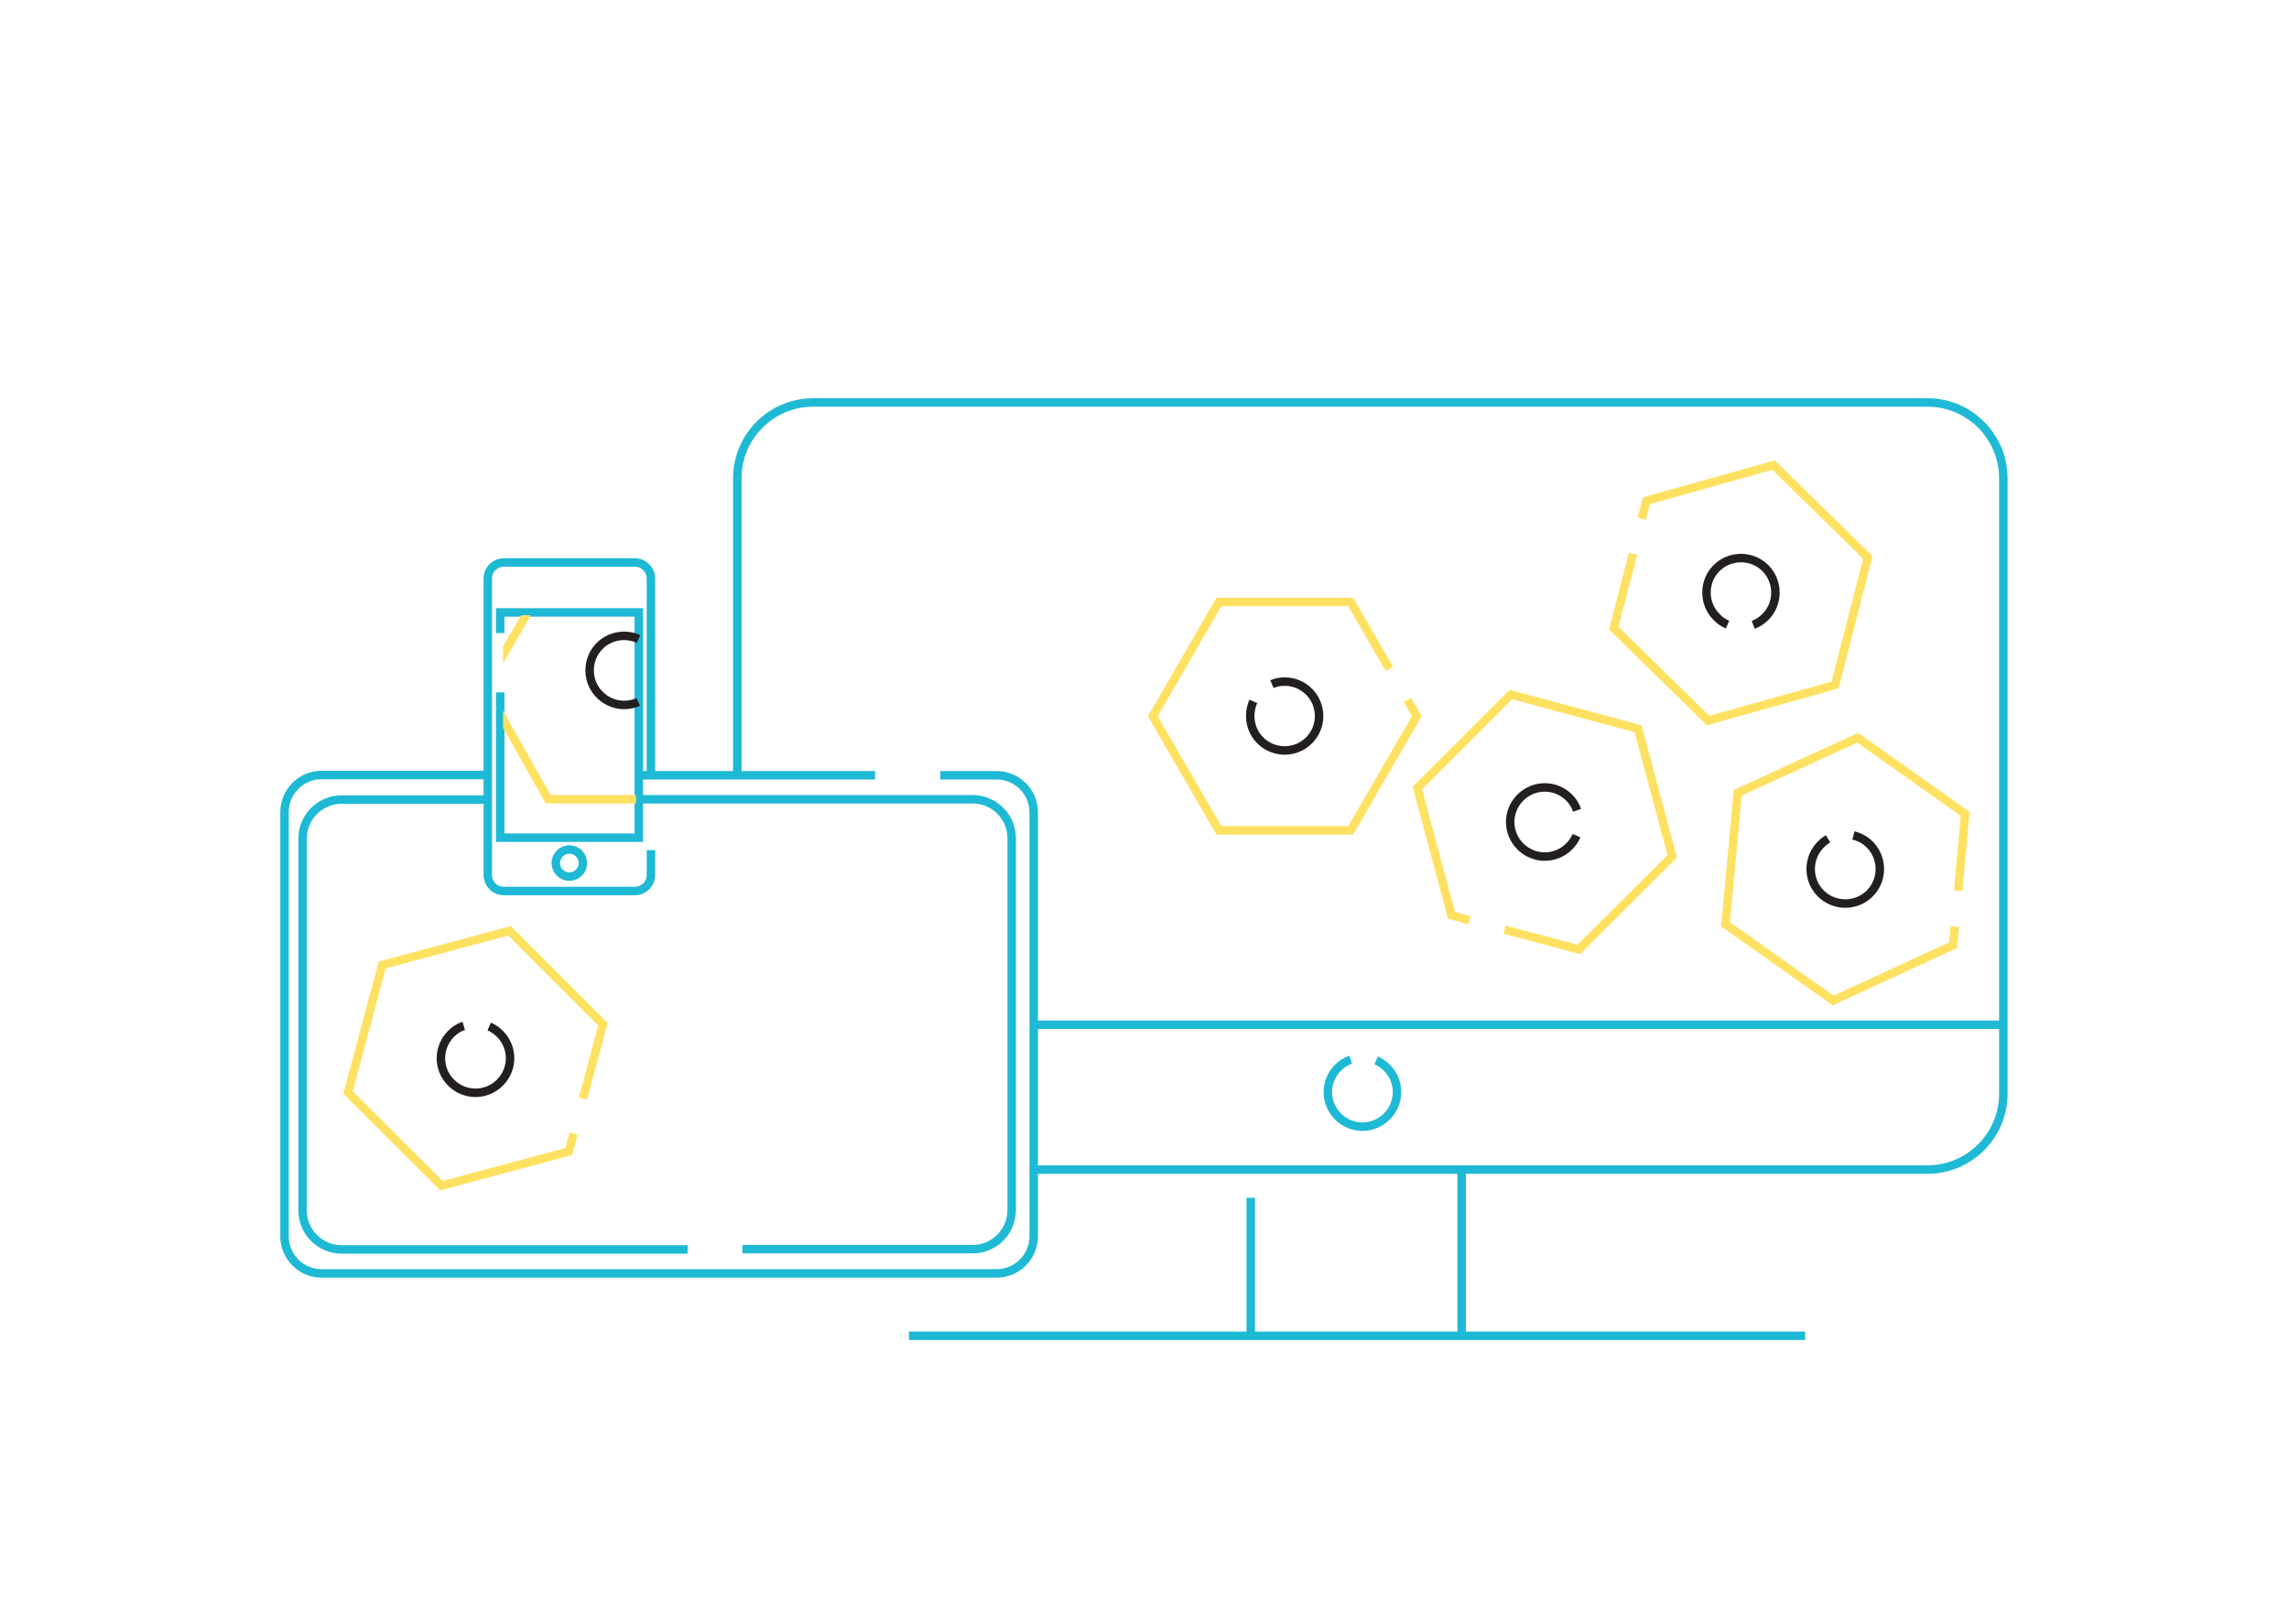
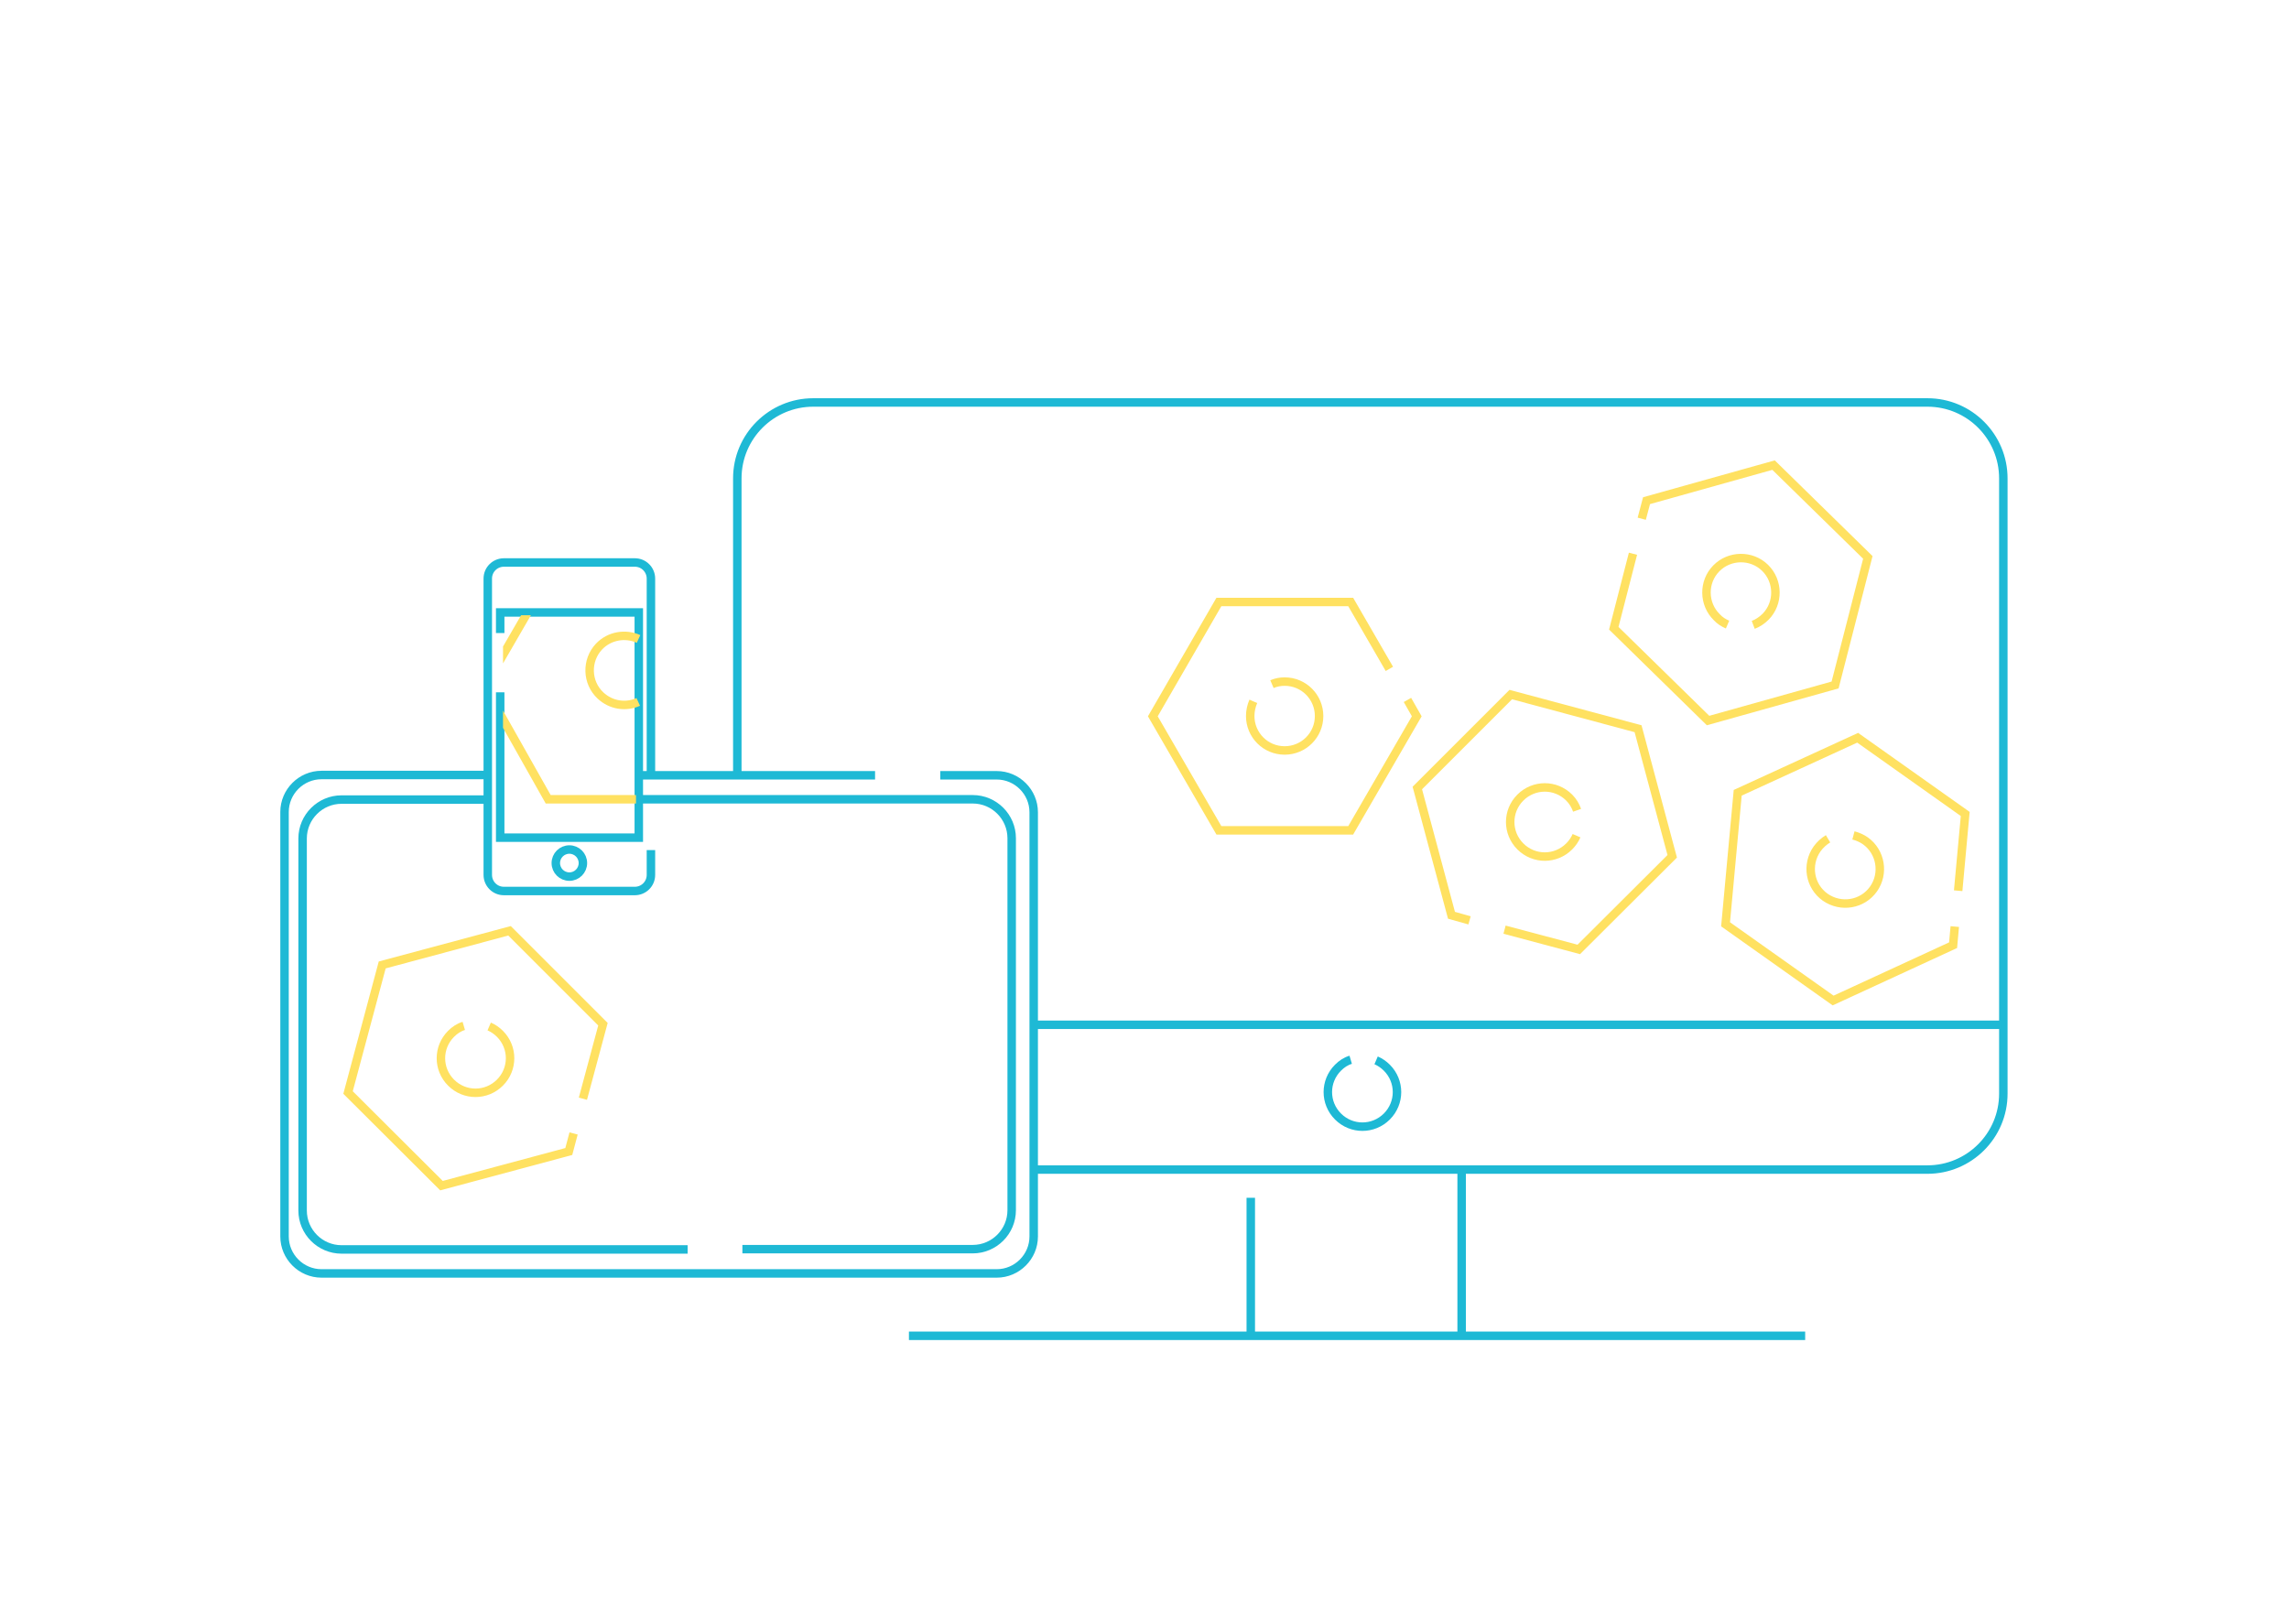
<svg xmlns="http://www.w3.org/2000/svg" xmlns:xlink="http://www.w3.org/1999/xlink" version="1.1" id="Layer_1" x="0px" y="0px" viewBox="0 0 810.9 575.1" style="enable-background:new 0 0 810.9 575.1;" xml:space="preserve">
  <style type="text/css">
	.st0{fill:none;stroke:#FFE161;stroke-width:3;stroke-miterlimit:10;}
	.st1{fill:none;stroke:#1EB9D5;stroke-width:3;stroke-miterlimit:10;}
	.st2{clip-path:url(#SVGID_2_);fill:none;stroke:#FFE161;stroke-width:3;stroke-miterlimit:10;}
- 	.st3{fill:none;stroke:#231F20;stroke-width:3;stroke-miterlimit:10;}
</style>
  <polyline class="st0" points="498.6,248 501.9,253.8 478.5,294.2 431.8,294.2 408.4,253.8 431.8,213.3 478.5,213.3 492.2,237 " />
  <path class="st1" d="M487.5,375.7c1.4,0.6,2.7,1.5,3.8,2.6c4.8,4.8,4.8,12.5,0,17.3s-12.5,4.8-17.3,0s-4.8-12.5,0-17.3  c1.3-1.3,2.8-2.3,4.5-2.8" />
  <polyline class="st0" points="520.6,326.1 514.2,324.3 502.1,279.2 535.2,246.1 580.3,258.2 592.4,303.4 559.3,336.4 533,329.4 " />
  <polyline class="st0" points="581.6,183.8 583.3,177.4 628.3,164.8 661.7,197.5 650.1,242.7 605.1,255.3 571.7,222.6 578.5,196.2   " />
  <polyline class="st0" points="692.5,328.3 691.9,334.9 649.4,354.5 611.3,327.5 615.6,280.9 658.1,261.4 696.2,288.4 693.7,315.6   " />
  <path class="st1" d="M261.2,274.4V169.5c0-14.9,12.1-26.9,26.9-26.9h394.7c14.9,0,26.9,12.1,26.9,26.9v218  c0,14.9-12.1,26.9-26.9,26.9H366.1" />
  <line class="st1" x1="517.8" y1="414.4" x2="517.8" y2="472.1" />
  <line class="st1" x1="443.1" y1="424.4" x2="443.1" y2="472.1" />
  <line class="st1" x1="322" y1="473.3" x2="639.5" y2="473.3" />
  <line class="st1" x1="366.4" y1="363.1" x2="709.2" y2="363.1" />
  <g>
    <line class="st1" x1="225.9" y1="274.7" x2="310" y2="274.7" />
    <path class="st1" d="M333.1,274.7h20c7.2,0,13.1,5.9,13.1,13.1v150.3c0,7.2-5.9,13.1-13.1,13.1H246.3h-107h-25.4   c-7.2,0-13.1-5.9-13.1-13.1V287.7c0-7.2,5.9-13.1,13.1-13.1h58.6" />
    <path class="st1" d="M172.5,283.3H121c-7.6,0-13.8,6.2-13.8,13.8v131.8c0,7.6,6.2,13.8,13.8,13.8h21.7h100.9" />
    <path class="st1" d="M263,442.6h81.6c7.6,0,13.8-6.2,13.8-13.8V297c0-7.6-6.2-13.8-13.8-13.8h-45.3h-33h-40.5" />
  </g>
  <g>
    <g>
      <path class="st1" d="M230.6,301.2v8.8c0,3.2-2.6,5.7-5.7,5.7h-46.4c-3.2,0-5.7-2.6-5.7-5.7v-46.9v-47V205c0-3.2,2.6-5.7,5.7-5.7    h46.4c3.2,0,5.7,2.6,5.7,5.7v70.6" />
      <polyline class="st1" points="177.2,224.3 177.2,217 226.3,217 226.3,296.8 177.2,296.8 177.2,245.3   " />
    </g>
    <circle class="st1" cx="201.7" cy="305.8" r="4.8" />
  </g>
  <polyline class="st0" points="203.2,401.6 201.5,408 156.4,420.1 123.3,387.1 135.4,341.9 180.5,329.8 213.6,362.9 206.5,389.3 " />
  <g>
    <g>
      <g>
-         <defs>
-           <rect id="SVGID_1_" x="178.2" y="218" width="47.1" height="76.9" />
-         </defs>
-         <clipPath id="SVGID_2_">
-           <use xlink:href="#SVGID_1_" style="overflow:visible;" />
-         </clipPath>
-         <polyline class="st2" points="258.4,238.7 261.6,244.3 239.1,283.2 194.2,283.2 171.7,243.3 194.2,204.4 239.1,205.4      252.3,228.1    " />
+         <g>
+           <defs>
+             <rect id="SVGID_1_" x="178.2" y="218" width="47.1" height="76.9" />
+           </defs>
+           <clipPath id="SVGID_2_">
+             <use xlink:href="#SVGID_1_" style="overflow:visible;" />
+           </clipPath>
+           <polyline class="st2" points="258.4,238.7 261.6,244.3 239.1,283.2 194.2,283.2 171.7,243.3 194.2,204.4 239.1,205.4       252.3,228.1     " />
+         </g>
      </g>
    </g>
  </g>
  <g>
-     <path class="st3" d="M226.1,248.7c-4.4,2-9.7,1.2-13.4-2.3c-4.9-4.6-5.1-12.4-0.5-17.3c3.7-3.9,9.4-4.8,14-2.7" />
-     <path class="st3" d="M450.6,242.4c1.4-0.6,2.9-0.9,4.5-0.9c6.8,0,12.2,5.5,12.2,12.2c0,6.8-5.5,12.2-12.2,12.2   c-6.8,0-12.2-5.5-12.2-12.2c0-1.8,0.4-3.6,1.1-5.2" />
-     <path class="st3" d="M558.5,296.1c-0.6,1.4-1.5,2.7-2.6,3.8c-4.8,4.8-12.5,4.8-17.3,0s-4.8-12.5,0-17.3s12.5-4.8,17.3,0   c1.3,1.3,2.2,2.8,2.8,4.5" />
-     <path class="st3" d="M612,221.3c-1.4-0.6-2.7-1.4-3.8-2.6c-4.8-4.7-4.9-12.5-0.2-17.3s12.5-4.9,17.3-0.2s4.9,12.5,0.2,17.3   c-1.3,1.3-2.8,2.3-4.4,2.9" />
-     <path class="st3" d="M656.6,296c1.5,0.4,2.9,1,4.2,1.9c5.5,3.9,6.8,11.6,2.9,17.1c-3.9,5.5-11.5,6.8-17.1,2.9   c-5.5-3.9-6.8-11.5-2.9-17.1c1.1-1.5,2.4-2.7,3.9-3.6" />
-     <path class="st3" d="M173.3,363.7c1.4,0.6,2.7,1.5,3.8,2.6c4.8,4.8,4.8,12.5,0,17.3s-12.5,4.8-17.3,0s-4.8-12.5,0-17.3   c1.3-1.3,2.8-2.3,4.5-2.8" />
+     <path class="st0" d="M226.1,248.7c-4.4,2-9.7,1.2-13.4-2.3c-4.9-4.6-5.1-12.4-0.5-17.3c3.7-3.9,9.4-4.8,14-2.7" />
+     <path class="st0" d="M450.6,242.4c1.4-0.6,2.9-0.9,4.5-0.9c6.8,0,12.2,5.5,12.2,12.2c0,6.8-5.5,12.2-12.2,12.2   c-6.8,0-12.2-5.5-12.2-12.2c0-1.8,0.4-3.6,1.1-5.2" />
+     <path class="st0" d="M558.5,296.1c-0.6,1.4-1.5,2.7-2.6,3.8c-4.8,4.8-12.5,4.8-17.3,0s-4.8-12.5,0-17.3s12.5-4.8,17.3,0   c1.3,1.3,2.2,2.8,2.8,4.5" />
+     <path class="st0" d="M612,221.3c-1.4-0.6-2.7-1.4-3.8-2.6c-4.8-4.7-4.9-12.5-0.2-17.3s12.5-4.9,17.3-0.2s4.9,12.5,0.2,17.3   c-1.3,1.3-2.8,2.3-4.4,2.9" />
+     <path class="st0" d="M656.6,296c1.5,0.4,2.9,1,4.2,1.9c5.5,3.9,6.8,11.6,2.9,17.1c-3.9,5.5-11.5,6.8-17.1,2.9   c-5.5-3.9-6.8-11.5-2.9-17.1c1.1-1.5,2.4-2.7,3.9-3.6" />
+     <path class="st0" d="M173.3,363.7c1.4,0.6,2.7,1.5,3.8,2.6c4.8,4.8,4.8,12.5,0,17.3s-12.5,4.8-17.3,0s-4.8-12.5,0-17.3   c1.3-1.3,2.8-2.3,4.5-2.8" />
  </g>
</svg>
